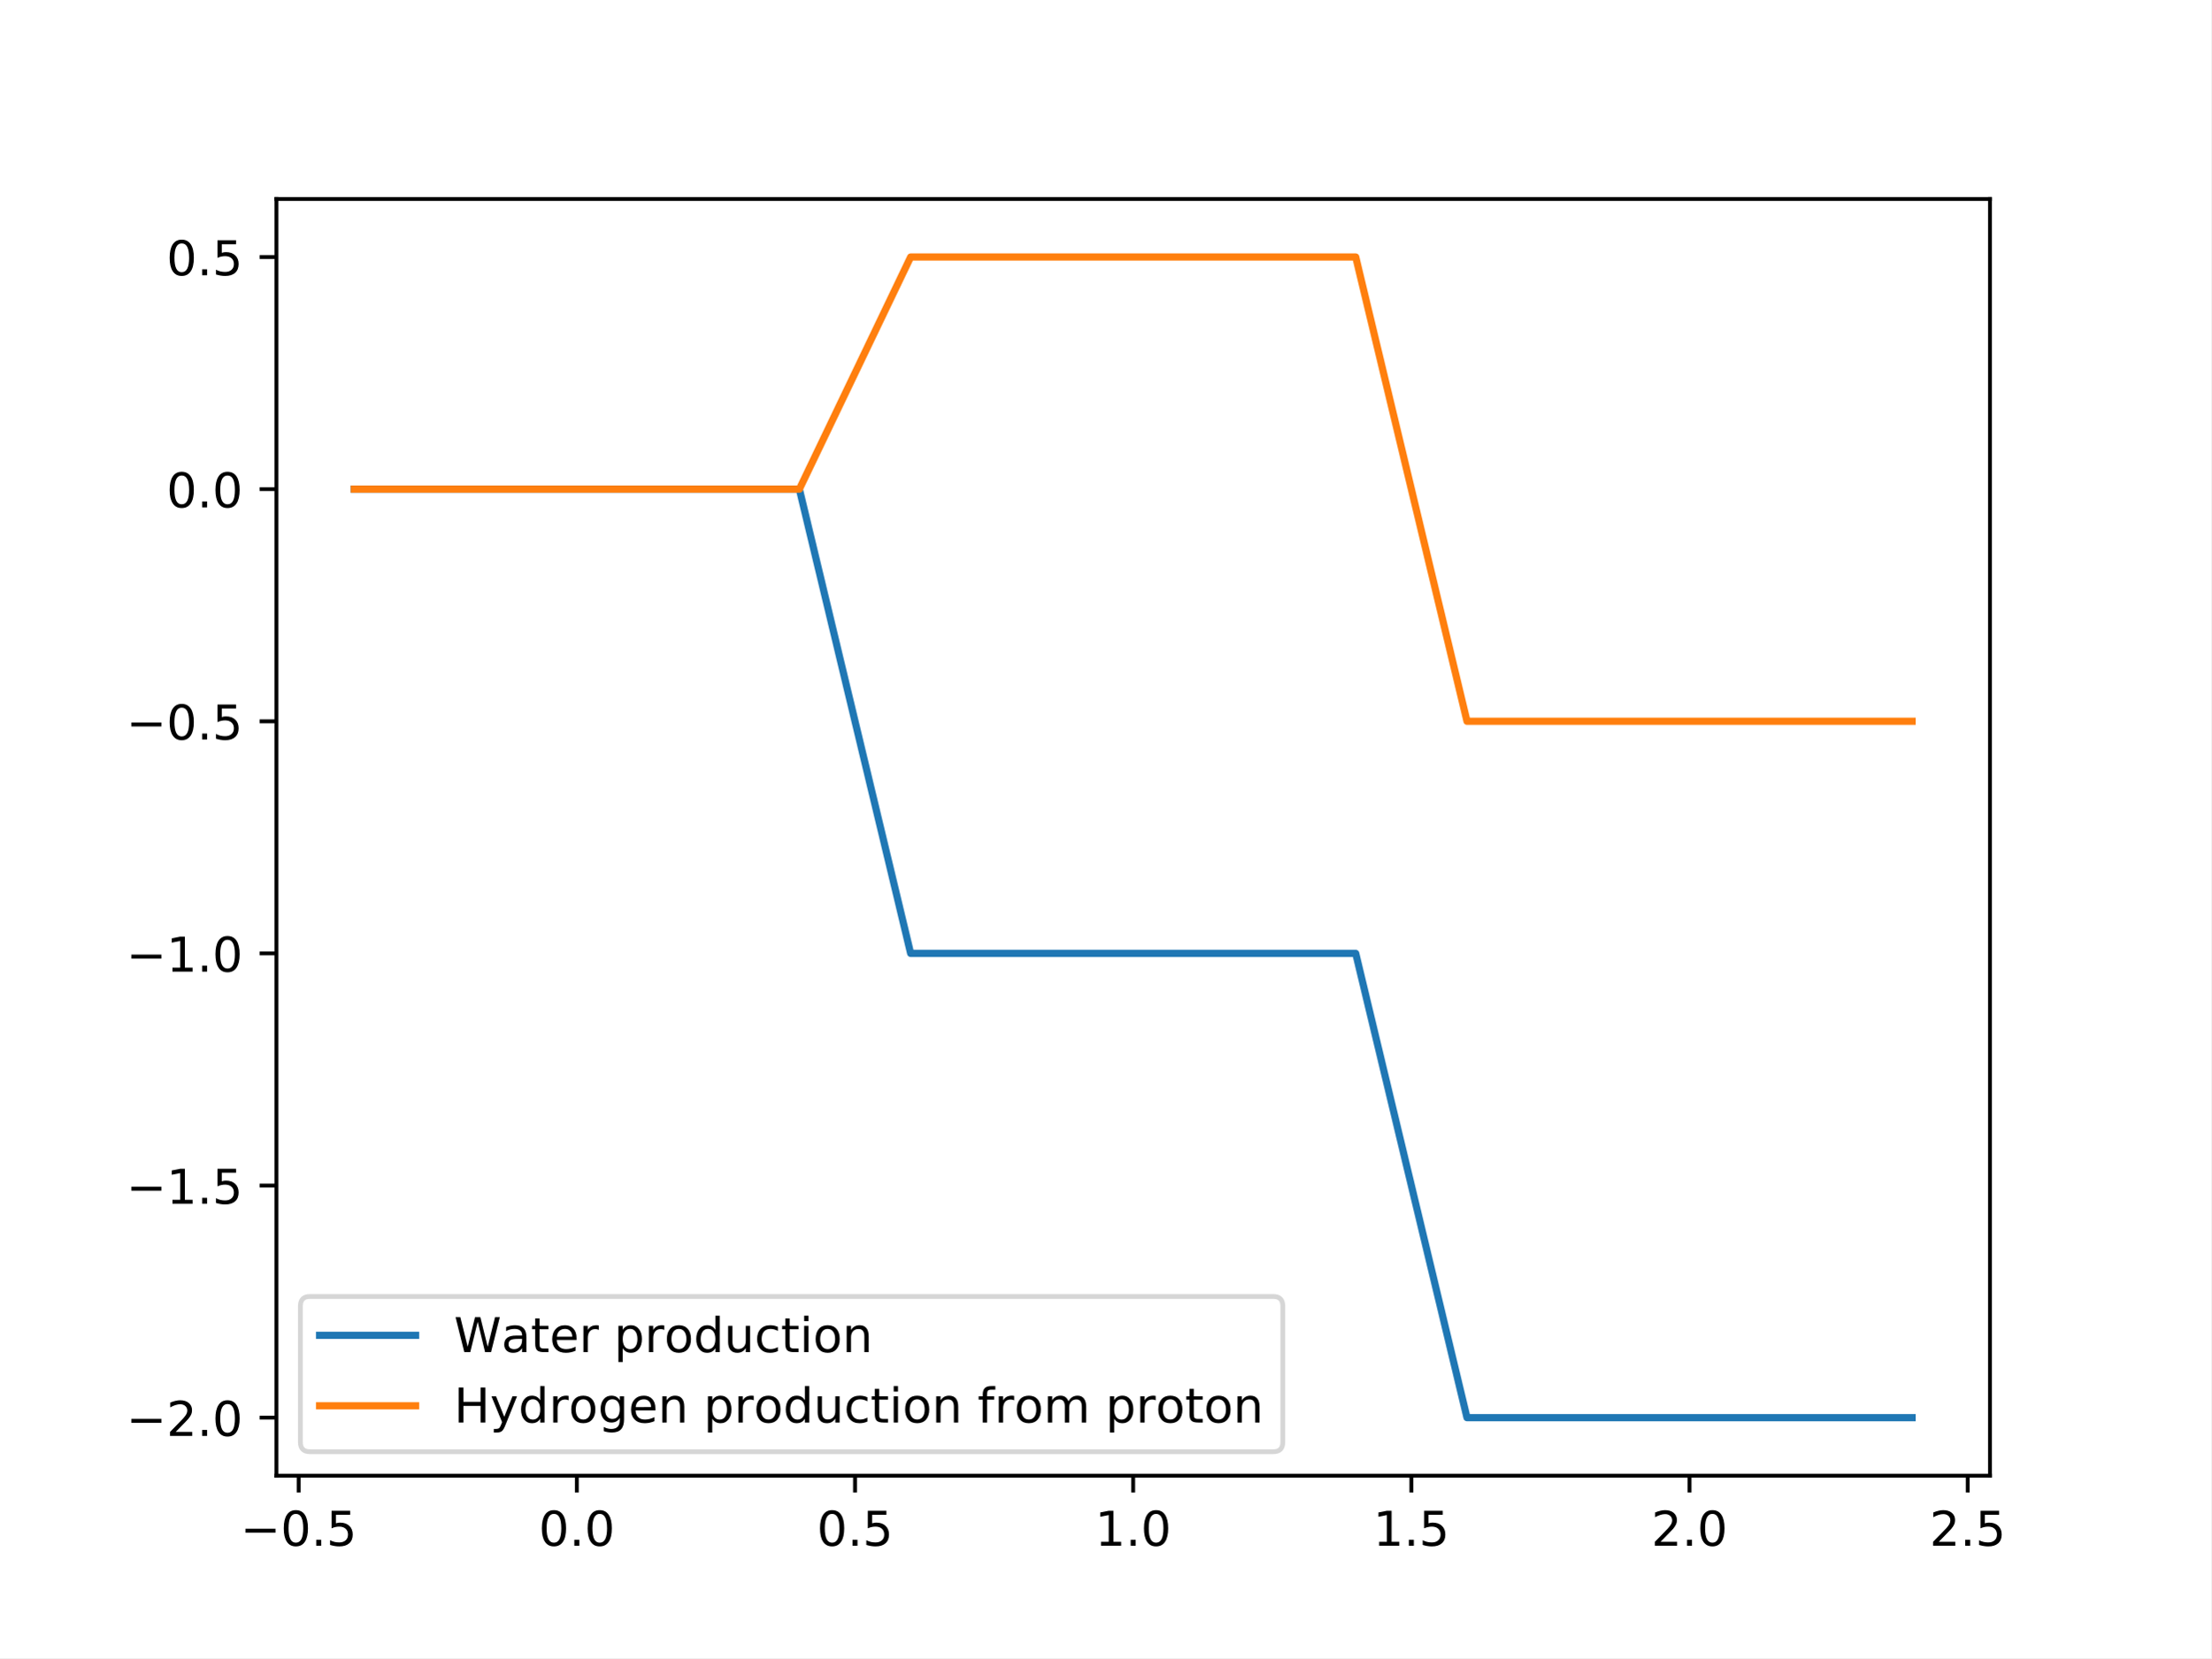
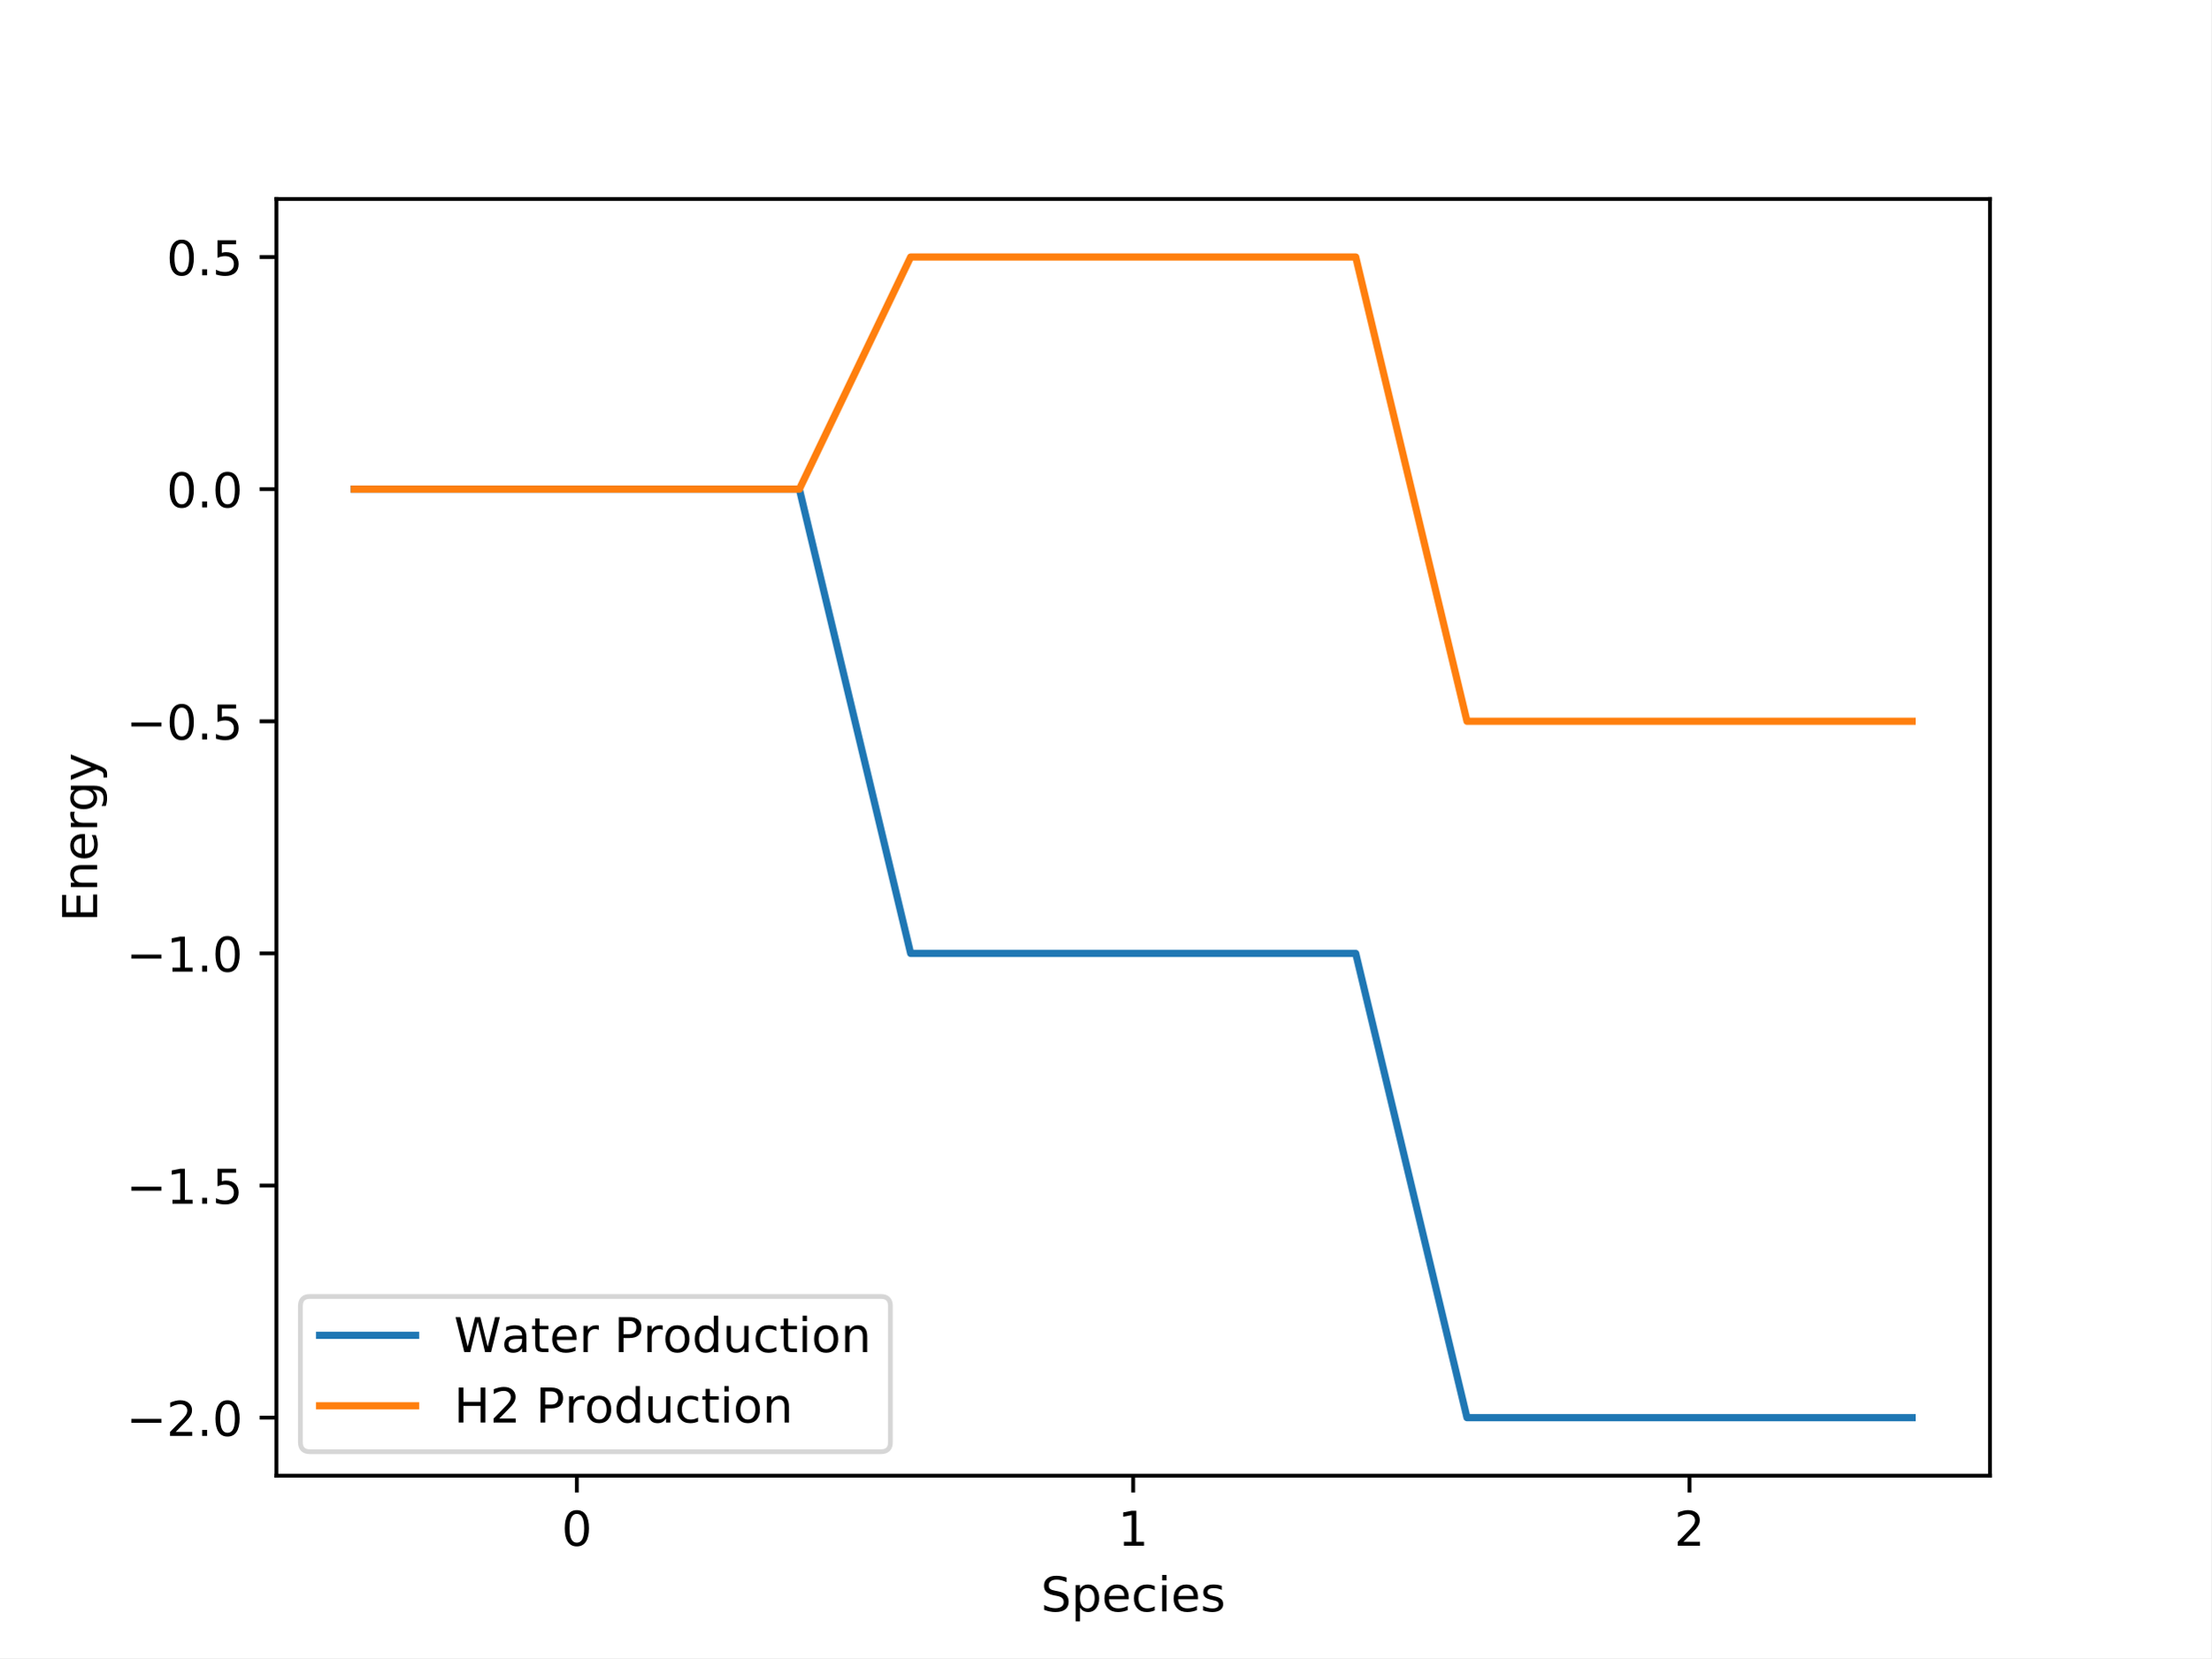
<svg xmlns="http://www.w3.org/2000/svg" xmlns:xlink="http://www.w3.org/1999/xlink" height="345.6pt" version="1.1" viewBox="0 0 460.8 345.6" width="460.8pt">
  <defs>
    <style type="text/css">
*{stroke-linecap:butt;stroke-linejoin:round;}
  </style>
  </defs>
  <g id="figure_1">
    <g id="patch_1">
      <path d="M 0 345.6  L 460.8 345.6  L 460.8 0  L 0 0  z " style="fill:#ffffff;" />
    </g>
    <g id="axes_1">
      <g id="patch_2">
        <path d="M 57.6 307.584  L 414.72 307.584  L 414.72 41.472  L 57.6 41.472  z " style="fill:#ffffff;" />
      </g>
      <g id="matplotlib.axis_1">
        <g id="xtick_1">
          <g id="line2d_1">
            <defs>
-               <path d="M 0 0  L 0 3.5  " id="m7998edbb02" style="stroke:#000000;stroke-width:0.8;" />
-             </defs>
-             <g>
-               <use style="stroke:#000000;stroke-width:0.8;" x="62.238" xlink:href="#m7998edbb02" y="307.584" />
+               <path d="M 0 0  L 0 3.5  " id="mbefbd303cb" style="stroke:#000000;stroke-width:0.8;" />
+             </defs>
+             <g>
+               <use style="stroke:#000000;stroke-width:0.8;" x="120.212" xlink:href="#mbefbd303cb" y="307.584" />
            </g>
          </g>
          <g id="text_1">
            <defs>
-               <path d="M 10.594 35.5  L 73.188 35.5  L 73.188 27.203  L 10.594 27.203  z " id="DejaVuSans-8722" />
              <path d="M 31.781 66.406  Q 24.172 66.406 20.328 58.906  Q 16.5 51.422 16.5 36.375  Q 16.5 21.391 20.328 13.891  Q 24.172 6.391 31.781 6.391  Q 39.453 6.391 43.281 13.891  Q 47.125 21.391 47.125 36.375  Q 47.125 51.422 43.281 58.906  Q 39.453 66.406 31.781 66.406  z M 31.781 74.219  Q 44.047 74.219 50.516 64.516  Q 56.984 54.828 56.984 36.375  Q 56.984 17.969 50.516 8.266  Q 44.047 -1.422 31.781 -1.422  Q 19.531 -1.422 13.062 8.266  Q 6.594 17.969 6.594 36.375  Q 6.594 54.828 13.062 64.516  Q 19.531 74.219 31.781 74.219  z " id="DejaVuSans-48" />
-               <path d="M 10.688 12.406  L 21 12.406  L 21 0  L 10.688 0  z " id="DejaVuSans-46" />
-               <path d="M 10.797 72.906  L 49.516 72.906  L 49.516 64.594  L 19.828 64.594  L 19.828 46.734  Q 21.969 47.469 24.109 47.828  Q 26.266 48.188 28.422 48.188  Q 40.625 48.188 47.75 41.5  Q 54.891 34.812 54.891 23.391  Q 54.891 11.625 47.562 5.094  Q 40.234 -1.422 26.906 -1.422  Q 22.312 -1.422 17.547 -0.641  Q 12.797 0.141 7.719 1.703  L 7.719 11.625  Q 12.109 9.234 16.797 8.062  Q 21.484 6.891 26.703 6.891  Q 35.156 6.891 40.078 11.328  Q 45.016 15.766 45.016 23.391  Q 45.016 31 40.078 35.438  Q 35.156 39.891 26.703 39.891  Q 22.75 39.891 18.812 39.016  Q 14.891 38.141 10.797 36.281  z " id="DejaVuSans-53" />
-             </defs>
-             <g transform="translate(50.09652 322.1824)scale(0.1 -0.1)">
-               <use xlink:href="#DejaVuSans-8722" />
-               <use x="83.789" xlink:href="#DejaVuSans-48" />
-               <use x="147.412" xlink:href="#DejaVuSans-46" />
-               <use x="179.199" xlink:href="#DejaVuSans-53" />
+             </defs>
+             <g transform="translate(117.0307 322.1824)scale(0.1 -0.1)">
+               <use xlink:href="#DejaVuSans-48" />
            </g>
          </g>
        </g>
        <g id="xtick_2">
          <g id="line2d_2">
            <g>
-               <use style="stroke:#000000;stroke-width:0.8;" x="120.212" xlink:href="#m7998edbb02" y="307.584" />
+               <use style="stroke:#000000;stroke-width:0.8;" x="236.16" xlink:href="#mbefbd303cb" y="307.584" />
            </g>
          </g>
          <g id="text_2">
-             <g transform="translate(112.2604 322.1824)scale(0.1 -0.1)">
-               <use xlink:href="#DejaVuSans-48" />
-               <use x="63.623" xlink:href="#DejaVuSans-46" />
-               <use x="95.41" xlink:href="#DejaVuSans-48" />
+             <defs>
+               <path d="M 12.406 8.297  L 28.516 8.297  L 28.516 63.922  L 10.984 60.406  L 10.984 69.391  L 28.422 72.906  L 38.281 72.906  L 38.281 8.297  L 54.391 8.297  L 54.391 0  L 12.406 0  z " id="DejaVuSans-49" />
+             </defs>
+             <g transform="translate(232.9787 322.1824)scale(0.1 -0.1)">
+               <use xlink:href="#DejaVuSans-49" />
            </g>
          </g>
        </g>
        <g id="xtick_3">
          <g id="line2d_3">
            <g>
-               <use style="stroke:#000000;stroke-width:0.8;" x="178.186" xlink:href="#m7998edbb02" y="307.584" />
+               <use style="stroke:#000000;stroke-width:0.8;" x="352.108" xlink:href="#mbefbd303cb" y="307.584" />
            </g>
          </g>
          <g id="text_3">
-             <g transform="translate(170.2344 322.1824)scale(0.1 -0.1)">
-               <use xlink:href="#DejaVuSans-48" />
-               <use x="63.623" xlink:href="#DejaVuSans-46" />
-               <use x="95.41" xlink:href="#DejaVuSans-53" />
-             </g>
-           </g>
-         </g>
-         <g id="xtick_4">
-           <g id="line2d_4">
-             <g>
-               <use style="stroke:#000000;stroke-width:0.8;" x="236.16" xlink:href="#m7998edbb02" y="307.584" />
-             </g>
-           </g>
-           <g id="text_4">
-             <defs>
-               <path d="M 12.406 8.297  L 28.516 8.297  L 28.516 63.922  L 10.984 60.406  L 10.984 69.391  L 28.422 72.906  L 38.281 72.906  L 38.281 8.297  L 54.391 8.297  L 54.391 0  L 12.406 0  z " id="DejaVuSans-49" />
-             </defs>
-             <g transform="translate(228.2084 322.1824)scale(0.1 -0.1)">
-               <use xlink:href="#DejaVuSans-49" />
-               <use x="63.623" xlink:href="#DejaVuSans-46" />
-               <use x="95.41" xlink:href="#DejaVuSans-48" />
-             </g>
-           </g>
-         </g>
-         <g id="xtick_5">
-           <g id="line2d_5">
-             <g>
-               <use style="stroke:#000000;stroke-width:0.8;" x="294.134" xlink:href="#m7998edbb02" y="307.584" />
-             </g>
-           </g>
-           <g id="text_5">
-             <g transform="translate(286.1825 322.1824)scale(0.1 -0.1)">
-               <use xlink:href="#DejaVuSans-49" />
-               <use x="63.623" xlink:href="#DejaVuSans-46" />
-               <use x="95.41" xlink:href="#DejaVuSans-53" />
-             </g>
-           </g>
-         </g>
-         <g id="xtick_6">
-           <g id="line2d_6">
-             <g>
-               <use style="stroke:#000000;stroke-width:0.8;" x="352.108" xlink:href="#m7998edbb02" y="307.584" />
-             </g>
-           </g>
-           <g id="text_6">
            <defs>
              <path d="M 19.188 8.297  L 53.609 8.297  L 53.609 0  L 7.328 0  L 7.328 8.297  Q 12.938 14.109 22.625 23.891  Q 32.328 33.688 34.812 36.531  Q 39.547 41.844 41.422 45.531  Q 43.312 49.219 43.312 52.781  Q 43.312 58.594 39.234 62.25  Q 35.156 65.922 28.609 65.922  Q 23.969 65.922 18.812 64.312  Q 13.672 62.703 7.812 59.422  L 7.812 69.391  Q 13.766 71.781 18.938 73  Q 24.125 74.219 28.422 74.219  Q 39.75 74.219 46.484 68.547  Q 53.219 62.891 53.219 53.422  Q 53.219 48.922 51.531 44.891  Q 49.859 40.875 45.406 35.406  Q 44.188 33.984 37.641 27.219  Q 31.109 20.453 19.188 8.297  z " id="DejaVuSans-50" />
            </defs>
-             <g transform="translate(344.1565 322.1824)scale(0.1 -0.1)">
+             <g transform="translate(348.9268 322.1824)scale(0.1 -0.1)">
              <use xlink:href="#DejaVuSans-50" />
-               <use x="63.623" xlink:href="#DejaVuSans-46" />
-               <use x="95.41" xlink:href="#DejaVuSans-48" />
-             </g>
-           </g>
-         </g>
-         <g id="xtick_7">
-           <g id="line2d_7">
-             <g>
-               <use style="stroke:#000000;stroke-width:0.8;" x="410.082" xlink:href="#m7998edbb02" y="307.584" />
-             </g>
-           </g>
-           <g id="text_7">
-             <g transform="translate(402.1305 322.1824)scale(0.1 -0.1)">
-               <use xlink:href="#DejaVuSans-50" />
-               <use x="63.623" xlink:href="#DejaVuSans-46" />
-               <use x="95.41" xlink:href="#DejaVuSans-53" />
-             </g>
+             </g>
+           </g>
+         </g>
+         <g id="text_4">
+           <defs>
+             <path d="M 53.516 70.516  L 53.516 60.891  Q 47.906 63.578 42.922 64.891  Q 37.938 66.219 33.297 66.219  Q 25.25 66.219 20.875 63.094  Q 16.5 59.969 16.5 54.203  Q 16.5 49.359 19.406 46.891  Q 22.312 44.438 30.422 42.922  L 36.375 41.703  Q 47.406 39.594 52.656 34.297  Q 57.906 29 57.906 20.125  Q 57.906 9.516 50.797 4.047  Q 43.703 -1.422 29.984 -1.422  Q 24.812 -1.422 18.969 -0.25  Q 13.141 0.922 6.891 3.219  L 6.891 13.375  Q 12.891 10.016 18.656 8.297  Q 24.422 6.594 29.984 6.594  Q 38.422 6.594 43.016 9.906  Q 47.609 13.234 47.609 19.391  Q 47.609 24.75 44.312 27.781  Q 41.016 30.812 33.5 32.328  L 27.484 33.5  Q 16.453 35.688 11.516 40.375  Q 6.594 45.062 6.594 53.422  Q 6.594 63.094 13.406 68.656  Q 20.219 74.219 32.172 74.219  Q 37.312 74.219 42.625 73.281  Q 47.953 72.359 53.516 70.516  z " id="DejaVuSans-83" />
+             <path d="M 18.109 8.203  L 18.109 -20.797  L 9.078 -20.797  L 9.078 54.688  L 18.109 54.688  L 18.109 46.391  Q 20.953 51.266 25.266 53.625  Q 29.594 56 35.594 56  Q 45.562 56 51.781 48.094  Q 58.016 40.188 58.016 27.297  Q 58.016 14.406 51.781 6.484  Q 45.562 -1.422 35.594 -1.422  Q 29.594 -1.422 25.266 0.953  Q 20.953 3.328 18.109 8.203  z M 48.688 27.297  Q 48.688 37.203 44.609 42.844  Q 40.531 48.484 33.406 48.484  Q 26.266 48.484 22.188 42.844  Q 18.109 37.203 18.109 27.297  Q 18.109 17.391 22.188 11.75  Q 26.266 6.109 33.406 6.109  Q 40.531 6.109 44.609 11.75  Q 48.688 17.391 48.688 27.297  z " id="DejaVuSans-112" />
+             <path d="M 56.203 29.594  L 56.203 25.203  L 14.891 25.203  Q 15.484 15.922 20.484 11.062  Q 25.484 6.203 34.422 6.203  Q 39.594 6.203 44.453 7.469  Q 49.312 8.734 54.109 11.281  L 54.109 2.781  Q 49.266 0.734 44.188 -0.344  Q 39.109 -1.422 33.891 -1.422  Q 20.797 -1.422 13.156 6.188  Q 5.516 13.812 5.516 26.812  Q 5.516 40.234 12.766 48.109  Q 20.016 56 32.328 56  Q 43.359 56 49.781 48.891  Q 56.203 41.797 56.203 29.594  z M 47.219 32.234  Q 47.125 39.594 43.094 43.984  Q 39.062 48.391 32.422 48.391  Q 24.906 48.391 20.391 44.141  Q 15.875 39.891 15.188 32.172  z " id="DejaVuSans-101" />
+             <path d="M 48.781 52.594  L 48.781 44.188  Q 44.969 46.297 41.141 47.344  Q 37.312 48.391 33.406 48.391  Q 24.656 48.391 19.812 42.844  Q 14.984 37.312 14.984 27.297  Q 14.984 17.281 19.812 11.734  Q 24.656 6.203 33.406 6.203  Q 37.312 6.203 41.141 7.25  Q 44.969 8.297 48.781 10.406  L 48.781 2.094  Q 45.016 0.344 40.984 -0.531  Q 36.969 -1.422 32.422 -1.422  Q 20.062 -1.422 12.781 6.344  Q 5.516 14.109 5.516 27.297  Q 5.516 40.672 12.859 48.328  Q 20.219 56 33.016 56  Q 37.156 56 41.109 55.141  Q 45.062 54.297 48.781 52.594  z " id="DejaVuSans-99" />
+             <path d="M 9.422 54.688  L 18.406 54.688  L 18.406 0  L 9.422 0  z M 9.422 75.984  L 18.406 75.984  L 18.406 64.594  L 9.422 64.594  z " id="DejaVuSans-105" />
+             <path d="M 44.281 53.078  L 44.281 44.578  Q 40.484 46.531 36.375 47.5  Q 32.281 48.484 27.875 48.484  Q 21.188 48.484 17.844 46.438  Q 14.5 44.391 14.5 40.281  Q 14.5 37.156 16.891 35.375  Q 19.281 33.594 26.516 31.984  L 29.594 31.297  Q 39.156 29.25 43.188 25.516  Q 47.219 21.781 47.219 15.094  Q 47.219 7.469 41.188 3.016  Q 35.156 -1.422 24.609 -1.422  Q 20.219 -1.422 15.453 -0.562  Q 10.688 0.297 5.422 2  L 5.422 11.281  Q 10.406 8.688 15.234 7.391  Q 20.062 6.109 24.812 6.109  Q 31.156 6.109 34.562 8.281  Q 37.984 10.453 37.984 14.406  Q 37.984 18.062 35.516 20.016  Q 33.062 21.969 24.703 23.781  L 21.578 24.516  Q 13.234 26.266 9.516 29.906  Q 5.812 33.547 5.812 39.891  Q 5.812 47.609 11.281 51.797  Q 16.75 56 26.812 56  Q 31.781 56 36.172 55.266  Q 40.578 54.547 44.281 53.078  z " id="DejaVuSans-115" />
+           </defs>
+           <g transform="translate(216.9155 335.8606)scale(0.1 -0.1)">
+             <use xlink:href="#DejaVuSans-83" />
+             <use x="63.477" xlink:href="#DejaVuSans-112" />
+             <use x="126.953" xlink:href="#DejaVuSans-101" />
+             <use x="188.477" xlink:href="#DejaVuSans-99" />
+             <use x="243.457" xlink:href="#DejaVuSans-105" />
+             <use x="271.24" xlink:href="#DejaVuSans-101" />
+             <use x="332.764" xlink:href="#DejaVuSans-115" />
          </g>
        </g>
      </g>
      <g id="matplotlib.axis_2">
        <g id="ytick_1">
+           <g id="line2d_4">
+             <defs>
+               <path d="M 0 0  L -3.5 0  " id="m1e90b97d5b" style="stroke:#000000;stroke-width:0.8;" />
+             </defs>
+             <g>
+               <use style="stroke:#000000;stroke-width:0.8;" x="57.6" xlink:href="#m1e90b97d5b" y="295.488" />
+             </g>
+           </g>
+           <g id="text_5">
+             <defs>
+               <path d="M 10.594 35.5  L 73.188 35.5  L 73.188 27.203  L 10.594 27.203  z " id="DejaVuSans-8722" />
+               <path d="M 10.688 12.406  L 21 12.406  L 21 0  L 10.688 0  z " id="DejaVuSans-46" />
+             </defs>
+             <g transform="translate(26.31719 299.2872)scale(0.1 -0.1)">
+               <use xlink:href="#DejaVuSans-8722" />
+               <use x="83.789" xlink:href="#DejaVuSans-50" />
+               <use x="147.412" xlink:href="#DejaVuSans-46" />
+               <use x="179.199" xlink:href="#DejaVuSans-48" />
+             </g>
+           </g>
+         </g>
+         <g id="ytick_2">
+           <g id="line2d_5">
+             <g>
+               <use style="stroke:#000000;stroke-width:0.8;" x="57.6" xlink:href="#m1e90b97d5b" y="247.104" />
+             </g>
+           </g>
+           <g id="text_6">
+             <defs>
+               <path d="M 10.797 72.906  L 49.516 72.906  L 49.516 64.594  L 19.828 64.594  L 19.828 46.734  Q 21.969 47.469 24.109 47.828  Q 26.266 48.188 28.422 48.188  Q 40.625 48.188 47.75 41.5  Q 54.891 34.812 54.891 23.391  Q 54.891 11.625 47.562 5.094  Q 40.234 -1.422 26.906 -1.422  Q 22.312 -1.422 17.547 -0.641  Q 12.797 0.141 7.719 1.703  L 7.719 11.625  Q 12.109 9.234 16.797 8.062  Q 21.484 6.891 26.703 6.891  Q 35.156 6.891 40.078 11.328  Q 45.016 15.766 45.016 23.391  Q 45.016 31 40.078 35.438  Q 35.156 39.891 26.703 39.891  Q 22.75 39.891 18.812 39.016  Q 14.891 38.141 10.797 36.281  z " id="DejaVuSans-53" />
+             </defs>
+             <g transform="translate(26.31719 250.9032)scale(0.1 -0.1)">
+               <use xlink:href="#DejaVuSans-8722" />
+               <use x="83.789" xlink:href="#DejaVuSans-49" />
+               <use x="147.412" xlink:href="#DejaVuSans-46" />
+               <use x="179.199" xlink:href="#DejaVuSans-53" />
+             </g>
+           </g>
+         </g>
+         <g id="ytick_3">
+           <g id="line2d_6">
+             <g>
+               <use style="stroke:#000000;stroke-width:0.8;" x="57.6" xlink:href="#m1e90b97d5b" y="198.72" />
+             </g>
+           </g>
+           <g id="text_7">
+             <g transform="translate(26.31719 202.5192)scale(0.1 -0.1)">
+               <use xlink:href="#DejaVuSans-8722" />
+               <use x="83.789" xlink:href="#DejaVuSans-49" />
+               <use x="147.412" xlink:href="#DejaVuSans-46" />
+               <use x="179.199" xlink:href="#DejaVuSans-48" />
+             </g>
+           </g>
+         </g>
+         <g id="ytick_4">
+           <g id="line2d_7">
+             <g>
+               <use style="stroke:#000000;stroke-width:0.8;" x="57.6" xlink:href="#m1e90b97d5b" y="150.336" />
+             </g>
+           </g>
+           <g id="text_8">
+             <g transform="translate(26.31719 154.1352)scale(0.1 -0.1)">
+               <use xlink:href="#DejaVuSans-8722" />
+               <use x="83.789" xlink:href="#DejaVuSans-48" />
+               <use x="147.412" xlink:href="#DejaVuSans-46" />
+               <use x="179.199" xlink:href="#DejaVuSans-53" />
+             </g>
+           </g>
+         </g>
+         <g id="ytick_5">
          <g id="line2d_8">
-             <defs>
-               <path d="M 0 0  L -3.5 0  " id="m1e15310a33" style="stroke:#000000;stroke-width:0.8;" />
-             </defs>
-             <g>
-               <use style="stroke:#000000;stroke-width:0.8;" x="57.6" xlink:href="#m1e15310a33" y="295.488" />
-             </g>
-           </g>
-           <g id="text_8">
-             <g transform="translate(26.31719 299.2872)scale(0.1 -0.1)">
-               <use xlink:href="#DejaVuSans-8722" />
-               <use x="83.789" xlink:href="#DejaVuSans-50" />
-               <use x="147.412" xlink:href="#DejaVuSans-46" />
-               <use x="179.199" xlink:href="#DejaVuSans-48" />
-             </g>
-           </g>
-         </g>
-         <g id="ytick_2">
-           <g id="line2d_9">
-             <g>
-               <use style="stroke:#000000;stroke-width:0.8;" x="57.6" xlink:href="#m1e15310a33" y="247.104" />
+             <g>
+               <use style="stroke:#000000;stroke-width:0.8;" x="57.6" xlink:href="#m1e90b97d5b" y="101.952" />
            </g>
          </g>
          <g id="text_9">
-             <g transform="translate(26.31719 250.9032)scale(0.1 -0.1)">
-               <use xlink:href="#DejaVuSans-8722" />
-               <use x="83.789" xlink:href="#DejaVuSans-49" />
-               <use x="147.412" xlink:href="#DejaVuSans-46" />
-               <use x="179.199" xlink:href="#DejaVuSans-53" />
-             </g>
-           </g>
-         </g>
-         <g id="ytick_3">
-           <g id="line2d_10">
-             <g>
-               <use style="stroke:#000000;stroke-width:0.8;" x="57.6" xlink:href="#m1e15310a33" y="198.72" />
-             </g>
-           </g>
-           <g id="text_10">
-             <g transform="translate(26.31719 202.5192)scale(0.1 -0.1)">
-               <use xlink:href="#DejaVuSans-8722" />
-               <use x="83.789" xlink:href="#DejaVuSans-49" />
-               <use x="147.412" xlink:href="#DejaVuSans-46" />
-               <use x="179.199" xlink:href="#DejaVuSans-48" />
-             </g>
-           </g>
-         </g>
-         <g id="ytick_4">
-           <g id="line2d_11">
-             <g>
-               <use style="stroke:#000000;stroke-width:0.8;" x="57.6" xlink:href="#m1e15310a33" y="150.336" />
-             </g>
-           </g>
-           <g id="text_11">
-             <g transform="translate(26.31719 154.1352)scale(0.1 -0.1)">
-               <use xlink:href="#DejaVuSans-8722" />
-               <use x="83.789" xlink:href="#DejaVuSans-48" />
-               <use x="147.412" xlink:href="#DejaVuSans-46" />
-               <use x="179.199" xlink:href="#DejaVuSans-53" />
-             </g>
-           </g>
-         </g>
-         <g id="ytick_5">
-           <g id="line2d_12">
-             <g>
-               <use style="stroke:#000000;stroke-width:0.8;" x="57.6" xlink:href="#m1e15310a33" y="101.952" />
-             </g>
-           </g>
-           <g id="text_12">
            <g transform="translate(34.69687 105.7512)scale(0.1 -0.1)">
              <use xlink:href="#DejaVuSans-48" />
              <use x="63.623" xlink:href="#DejaVuSans-46" />
              <use x="95.41" xlink:href="#DejaVuSans-48" />
            </g>
          </g>
        </g>
        <g id="ytick_6">
-           <g id="line2d_13">
-             <g>
-               <use style="stroke:#000000;stroke-width:0.8;" x="57.6" xlink:href="#m1e15310a33" y="53.568" />
-             </g>
-           </g>
-           <g id="text_13">
+           <g id="line2d_9">
+             <g>
+               <use style="stroke:#000000;stroke-width:0.8;" x="57.6" xlink:href="#m1e90b97d5b" y="53.568" />
+             </g>
+           </g>
+           <g id="text_10">
            <g transform="translate(34.69687 57.36722)scale(0.1 -0.1)">
              <use xlink:href="#DejaVuSans-48" />
              <use x="63.623" xlink:href="#DejaVuSans-46" />
              <use x="95.41" xlink:href="#DejaVuSans-53" />
            </g>
          </g>
        </g>
-       </g>
-       <g id="line2d_14">
-         <path clip-path="url(#p7e0bca14cb)" d="M 73.833 101.952  L 166.591 101.952  L 189.781 198.72  L 282.539 198.72  L 305.729 295.488  L 398.487 295.488  " style="fill:none;stroke:#1f77b4;stroke-linecap:square;stroke-width:1.5;" />
-       </g>
-       <g id="line2d_15">
-         <path clip-path="url(#p7e0bca14cb)" d="M 73.833 101.952  L 166.591 101.952  L 189.781 53.568  L 282.539 53.568  L 305.729 150.336  L 398.487 150.336  " style="fill:none;stroke:#ff7f0e;stroke-linecap:square;stroke-width:1.5;" />
+         <g id="text_11">
+           <defs>
+             <path d="M 9.812 72.906  L 55.906 72.906  L 55.906 64.594  L 19.672 64.594  L 19.672 43.016  L 54.391 43.016  L 54.391 34.719  L 19.672 34.719  L 19.672 8.297  L 56.781 8.297  L 56.781 0  L 9.812 0  z " id="DejaVuSans-69" />
+             <path d="M 54.891 33.016  L 54.891 0  L 45.906 0  L 45.906 32.719  Q 45.906 40.484 42.875 44.328  Q 39.844 48.188 33.797 48.188  Q 26.516 48.188 22.312 43.547  Q 18.109 38.922 18.109 30.906  L 18.109 0  L 9.078 0  L 9.078 54.688  L 18.109 54.688  L 18.109 46.188  Q 21.344 51.125 25.703 53.562  Q 30.078 56 35.797 56  Q 45.219 56 50.047 50.172  Q 54.891 44.344 54.891 33.016  z " id="DejaVuSans-110" />
+             <path d="M 41.109 46.297  Q 39.594 47.172 37.812 47.578  Q 36.031 48 33.891 48  Q 26.266 48 22.188 43.047  Q 18.109 38.094 18.109 28.812  L 18.109 0  L 9.078 0  L 9.078 54.688  L 18.109 54.688  L 18.109 46.188  Q 20.953 51.172 25.484 53.578  Q 30.031 56 36.531 56  Q 37.453 56 38.578 55.875  Q 39.703 55.766 41.062 55.516  z " id="DejaVuSans-114" />
+             <path d="M 45.406 27.984  Q 45.406 37.75 41.375 43.109  Q 37.359 48.484 30.078 48.484  Q 22.859 48.484 18.828 43.109  Q 14.797 37.75 14.797 27.984  Q 14.797 18.266 18.828 12.891  Q 22.859 7.516 30.078 7.516  Q 37.359 7.516 41.375 12.891  Q 45.406 18.266 45.406 27.984  z M 54.391 6.781  Q 54.391 -7.172 48.188 -13.984  Q 42 -20.797 29.203 -20.797  Q 24.469 -20.797 20.266 -20.094  Q 16.062 -19.391 12.109 -17.922  L 12.109 -9.188  Q 16.062 -11.328 19.922 -12.344  Q 23.781 -13.375 27.781 -13.375  Q 36.625 -13.375 41.016 -8.766  Q 45.406 -4.156 45.406 5.172  L 45.406 9.625  Q 42.625 4.781 38.281 2.391  Q 33.938 0 27.875 0  Q 17.828 0 11.672 7.656  Q 5.516 15.328 5.516 27.984  Q 5.516 40.672 11.672 48.328  Q 17.828 56 27.875 56  Q 33.938 56 38.281 53.609  Q 42.625 51.219 45.406 46.391  L 45.406 54.688  L 54.391 54.688  z " id="DejaVuSans-103" />
+             <path d="M 32.172 -5.078  Q 28.375 -14.844 24.75 -17.812  Q 21.141 -20.797 15.094 -20.797  L 7.906 -20.797  L 7.906 -13.281  L 13.188 -13.281  Q 16.891 -13.281 18.938 -11.516  Q 21 -9.766 23.484 -3.219  L 25.094 0.875  L 2.984 54.688  L 12.5 54.688  L 29.594 11.922  L 46.688 54.688  L 56.203 54.688  z " id="DejaVuSans-121" />
+           </defs>
+           <g transform="translate(20.2375 192.121)rotate(-90)scale(0.1 -0.1)">
+             <use xlink:href="#DejaVuSans-69" />
+             <use x="63.184" xlink:href="#DejaVuSans-110" />
+             <use x="126.562" xlink:href="#DejaVuSans-101" />
+             <use x="188.086" xlink:href="#DejaVuSans-114" />
+             <use x="229.184" xlink:href="#DejaVuSans-103" />
+             <use x="292.66" xlink:href="#DejaVuSans-121" />
+           </g>
+         </g>
+       </g>
+       <g id="line2d_10">
+         <path clip-path="url(#p8e2432b9d7)" d="M 73.833 101.952  L 166.591 101.952  L 189.781 198.72  L 282.539 198.72  L 305.729 295.488  L 398.487 295.488  " style="fill:none;stroke:#1f77b4;stroke-linecap:square;stroke-width:1.5;" />
+       </g>
+       <g id="line2d_11">
+         <path clip-path="url(#p8e2432b9d7)" d="M 73.833 101.952  L 166.591 101.952  L 189.781 53.568  L 282.539 53.568  L 305.729 150.336  L 398.487 150.336  " style="fill:none;stroke:#ff7f0e;stroke-linecap:square;stroke-width:1.5;" />
      </g>
      <g id="patch_3">
        <path d="M 57.6 307.584  L 57.6 41.472  " style="fill:none;stroke:#000000;stroke-linecap:square;stroke-linejoin:miter;stroke-width:0.8;" />
      </g>
      <g id="patch_4">
        <path d="M 414.72 307.584  L 414.72 41.472  " style="fill:none;stroke:#000000;stroke-linecap:square;stroke-linejoin:miter;stroke-width:0.8;" />
      </g>
      <g id="patch_5">
        <path d="M 57.6 307.584  L 414.72 307.584  " style="fill:none;stroke:#000000;stroke-linecap:square;stroke-linejoin:miter;stroke-width:0.8;" />
      </g>
      <g id="patch_6">
        <path d="M 57.6 41.472  L 414.72 41.472  " style="fill:none;stroke:#000000;stroke-linecap:square;stroke-linejoin:miter;stroke-width:0.8;" />
      </g>
      <g id="legend_1">
        <g id="patch_7">
-           <path d="M 64.6 302.584  L 265.341 302.584  Q 267.341 302.584 267.341 300.584  L 267.341 272.228  Q 267.341 270.228 265.341 270.228  L 64.6 270.228  Q 62.6 270.228 62.6 272.228  L 62.6 300.584  Q 62.6 302.584 64.6 302.584  z " style="fill:#ffffff;opacity:0.8;stroke:#cccccc;stroke-linejoin:miter;" />
-         </g>
-         <g id="line2d_16">
+           <path d="M 64.6 302.584  L 183.562 302.584  Q 185.562 302.584 185.562 300.584  L 185.562 272.228  Q 185.562 270.228 183.562 270.228  L 64.6 270.228  Q 62.6 270.228 62.6 272.228  L 62.6 300.584  Q 62.6 302.584 64.6 302.584  z " style="fill:#ffffff;opacity:0.8;stroke:#cccccc;stroke-linejoin:miter;" />
+         </g>
+         <g id="line2d_12">
          <path d="M 66.6 278.326  L 86.6 278.326  " style="fill:none;stroke:#1f77b4;stroke-linecap:square;stroke-width:1.5;" />
        </g>
-         <g id="line2d_17" />
-         <g id="text_14">
+         <g id="line2d_13" />
+         <g id="text_12">
          <defs>
            <path d="M 3.328 72.906  L 13.281 72.906  L 28.609 11.281  L 43.891 72.906  L 54.984 72.906  L 70.312 11.281  L 85.594 72.906  L 95.609 72.906  L 77.297 0  L 64.891 0  L 49.516 63.281  L 33.984 0  L 21.578 0  z " id="DejaVuSans-87" />
            <path d="M 34.281 27.484  Q 23.391 27.484 19.188 25  Q 14.984 22.516 14.984 16.5  Q 14.984 11.719 18.141 8.906  Q 21.297 6.109 26.703 6.109  Q 34.188 6.109 38.703 11.406  Q 43.219 16.703 43.219 25.484  L 43.219 27.484  z M 52.203 31.203  L 52.203 0  L 43.219 0  L 43.219 8.297  Q 40.141 3.328 35.547 0.953  Q 30.953 -1.422 24.312 -1.422  Q 15.922 -1.422 10.953 3.297  Q 6 8.016 6 15.922  Q 6 25.141 12.172 29.828  Q 18.359 34.516 30.609 34.516  L 43.219 34.516  L 43.219 35.406  Q 43.219 41.609 39.141 45  Q 35.062 48.391 27.688 48.391  Q 23 48.391 18.547 47.266  Q 14.109 46.141 10.016 43.891  L 10.016 52.203  Q 14.938 54.109 19.578 55.047  Q 24.219 56 28.609 56  Q 40.484 56 46.344 49.844  Q 52.203 43.703 52.203 31.203  z " id="DejaVuSans-97" />
            <path d="M 18.312 70.219  L 18.312 54.688  L 36.812 54.688  L 36.812 47.703  L 18.312 47.703  L 18.312 18.016  Q 18.312 11.328 20.141 9.422  Q 21.969 7.516 27.594 7.516  L 36.812 7.516  L 36.812 0  L 27.594 0  Q 17.188 0 13.234 3.875  Q 9.281 7.766 9.281 18.016  L 9.281 47.703  L 2.688 47.703  L 2.688 54.688  L 9.281 54.688  L 9.281 70.219  z " id="DejaVuSans-116" />
-             <path d="M 56.203 29.594  L 56.203 25.203  L 14.891 25.203  Q 15.484 15.922 20.484 11.062  Q 25.484 6.203 34.422 6.203  Q 39.594 6.203 44.453 7.469  Q 49.312 8.734 54.109 11.281  L 54.109 2.781  Q 49.266 0.734 44.188 -0.344  Q 39.109 -1.422 33.891 -1.422  Q 20.797 -1.422 13.156 6.188  Q 5.516 13.812 5.516 26.812  Q 5.516 40.234 12.766 48.109  Q 20.016 56 32.328 56  Q 43.359 56 49.781 48.891  Q 56.203 41.797 56.203 29.594  z M 47.219 32.234  Q 47.125 39.594 43.094 43.984  Q 39.062 48.391 32.422 48.391  Q 24.906 48.391 20.391 44.141  Q 15.875 39.891 15.188 32.172  z " id="DejaVuSans-101" />
-             <path d="M 41.109 46.297  Q 39.594 47.172 37.812 47.578  Q 36.031 48 33.891 48  Q 26.266 48 22.188 43.047  Q 18.109 38.094 18.109 28.812  L 18.109 0  L 9.078 0  L 9.078 54.688  L 18.109 54.688  L 18.109 46.188  Q 20.953 51.172 25.484 53.578  Q 30.031 56 36.531 56  Q 37.453 56 38.578 55.875  Q 39.703 55.766 41.062 55.516  z " id="DejaVuSans-114" />
            <path id="DejaVuSans-32" />
-             <path d="M 18.109 8.203  L 18.109 -20.797  L 9.078 -20.797  L 9.078 54.688  L 18.109 54.688  L 18.109 46.391  Q 20.953 51.266 25.266 53.625  Q 29.594 56 35.594 56  Q 45.562 56 51.781 48.094  Q 58.016 40.188 58.016 27.297  Q 58.016 14.406 51.781 6.484  Q 45.562 -1.422 35.594 -1.422  Q 29.594 -1.422 25.266 0.953  Q 20.953 3.328 18.109 8.203  z M 48.688 27.297  Q 48.688 37.203 44.609 42.844  Q 40.531 48.484 33.406 48.484  Q 26.266 48.484 22.188 42.844  Q 18.109 37.203 18.109 27.297  Q 18.109 17.391 22.188 11.75  Q 26.266 6.109 33.406 6.109  Q 40.531 6.109 44.609 11.75  Q 48.688 17.391 48.688 27.297  z " id="DejaVuSans-112" />
+             <path d="M 19.672 64.797  L 19.672 37.406  L 32.078 37.406  Q 38.969 37.406 42.719 40.969  Q 46.484 44.531 46.484 51.125  Q 46.484 57.672 42.719 61.234  Q 38.969 64.797 32.078 64.797  z M 9.812 72.906  L 32.078 72.906  Q 44.344 72.906 50.609 67.359  Q 56.891 61.812 56.891 51.125  Q 56.891 40.328 50.609 34.812  Q 44.344 29.297 32.078 29.297  L 19.672 29.297  L 19.672 0  L 9.812 0  z " id="DejaVuSans-80" />
            <path d="M 30.609 48.391  Q 23.391 48.391 19.188 42.75  Q 14.984 37.109 14.984 27.297  Q 14.984 17.484 19.156 11.844  Q 23.344 6.203 30.609 6.203  Q 37.797 6.203 41.984 11.859  Q 46.188 17.531 46.188 27.297  Q 46.188 37.016 41.984 42.703  Q 37.797 48.391 30.609 48.391  z M 30.609 56  Q 42.328 56 49.016 48.375  Q 55.719 40.766 55.719 27.297  Q 55.719 13.875 49.016 6.219  Q 42.328 -1.422 30.609 -1.422  Q 18.844 -1.422 12.172 6.219  Q 5.516 13.875 5.516 27.297  Q 5.516 40.766 12.172 48.375  Q 18.844 56 30.609 56  z " id="DejaVuSans-111" />
            <path d="M 45.406 46.391  L 45.406 75.984  L 54.391 75.984  L 54.391 0  L 45.406 0  L 45.406 8.203  Q 42.578 3.328 38.25 0.953  Q 33.938 -1.422 27.875 -1.422  Q 17.969 -1.422 11.734 6.484  Q 5.516 14.406 5.516 27.297  Q 5.516 40.188 11.734 48.094  Q 17.969 56 27.875 56  Q 33.938 56 38.25 53.625  Q 42.578 51.266 45.406 46.391  z M 14.797 27.297  Q 14.797 17.391 18.875 11.75  Q 22.953 6.109 30.078 6.109  Q 37.203 6.109 41.297 11.75  Q 45.406 17.391 45.406 27.297  Q 45.406 37.203 41.297 42.844  Q 37.203 48.484 30.078 48.484  Q 22.953 48.484 18.875 42.844  Q 14.797 37.203 14.797 27.297  z " id="DejaVuSans-100" />
            <path d="M 8.5 21.578  L 8.5 54.688  L 17.484 54.688  L 17.484 21.922  Q 17.484 14.156 20.5 10.266  Q 23.531 6.391 29.594 6.391  Q 36.859 6.391 41.078 11.031  Q 45.312 15.672 45.312 23.688  L 45.312 54.688  L 54.297 54.688  L 54.297 0  L 45.312 0  L 45.312 8.406  Q 42.047 3.422 37.719 1  Q 33.406 -1.422 27.688 -1.422  Q 18.266 -1.422 13.375 4.438  Q 8.5 10.297 8.5 21.578  z M 31.109 56  z " id="DejaVuSans-117" />
-             <path d="M 48.781 52.594  L 48.781 44.188  Q 44.969 46.297 41.141 47.344  Q 37.312 48.391 33.406 48.391  Q 24.656 48.391 19.812 42.844  Q 14.984 37.312 14.984 27.297  Q 14.984 17.281 19.812 11.734  Q 24.656 6.203 33.406 6.203  Q 37.312 6.203 41.141 7.25  Q 44.969 8.297 48.781 10.406  L 48.781 2.094  Q 45.016 0.344 40.984 -0.531  Q 36.969 -1.422 32.422 -1.422  Q 20.062 -1.422 12.781 6.344  Q 5.516 14.109 5.516 27.297  Q 5.516 40.672 12.859 48.328  Q 20.219 56 33.016 56  Q 37.156 56 41.109 55.141  Q 45.062 54.297 48.781 52.594  z " id="DejaVuSans-99" />
-             <path d="M 9.422 54.688  L 18.406 54.688  L 18.406 0  L 9.422 0  z M 9.422 75.984  L 18.406 75.984  L 18.406 64.594  L 9.422 64.594  z " id="DejaVuSans-105" />
-             <path d="M 54.891 33.016  L 54.891 0  L 45.906 0  L 45.906 32.719  Q 45.906 40.484 42.875 44.328  Q 39.844 48.188 33.797 48.188  Q 26.516 48.188 22.312 43.547  Q 18.109 38.922 18.109 30.906  L 18.109 0  L 9.078 0  L 9.078 54.688  L 18.109 54.688  L 18.109 46.188  Q 21.344 51.125 25.703 53.562  Q 30.078 56 35.797 56  Q 45.219 56 50.047 50.172  Q 54.891 44.344 54.891 33.016  z " id="DejaVuSans-110" />
          </defs>
          <g transform="translate(94.6 281.8262)scale(0.1 -0.1)">
            <use xlink:href="#DejaVuSans-87" />
            <use x="98.783" xlink:href="#DejaVuSans-97" />
            <use x="160.062" xlink:href="#DejaVuSans-116" />
            <use x="199.271" xlink:href="#DejaVuSans-101" />
            <use x="260.795" xlink:href="#DejaVuSans-114" />
            <use x="301.908" xlink:href="#DejaVuSans-32" />
-             <use x="333.695" xlink:href="#DejaVuSans-112" />
-             <use x="397.172" xlink:href="#DejaVuSans-114" />
-             <use x="438.254" xlink:href="#DejaVuSans-111" />
-             <use x="499.436" xlink:href="#DejaVuSans-100" />
-             <use x="562.912" xlink:href="#DejaVuSans-117" />
-             <use x="626.291" xlink:href="#DejaVuSans-99" />
-             <use x="681.271" xlink:href="#DejaVuSans-116" />
-             <use x="720.48" xlink:href="#DejaVuSans-105" />
-             <use x="748.264" xlink:href="#DejaVuSans-111" />
-             <use x="809.445" xlink:href="#DejaVuSans-110" />
-           </g>
-         </g>
-         <g id="line2d_18">
+             <use x="333.695" xlink:href="#DejaVuSans-80" />
+             <use x="393.982" xlink:href="#DejaVuSans-114" />
+             <use x="435.064" xlink:href="#DejaVuSans-111" />
+             <use x="496.246" xlink:href="#DejaVuSans-100" />
+             <use x="559.723" xlink:href="#DejaVuSans-117" />
+             <use x="623.102" xlink:href="#DejaVuSans-99" />
+             <use x="678.082" xlink:href="#DejaVuSans-116" />
+             <use x="717.291" xlink:href="#DejaVuSans-105" />
+             <use x="745.074" xlink:href="#DejaVuSans-111" />
+             <use x="806.256" xlink:href="#DejaVuSans-110" />
+           </g>
+         </g>
+         <g id="line2d_14">
          <path d="M 66.6 293.004  L 86.6 293.004  " style="fill:none;stroke:#ff7f0e;stroke-linecap:square;stroke-width:1.5;" />
        </g>
-         <g id="line2d_19" />
-         <g id="text_15">
+         <g id="line2d_15" />
+         <g id="text_13">
          <defs>
            <path d="M 9.812 72.906  L 19.672 72.906  L 19.672 43.016  L 55.516 43.016  L 55.516 72.906  L 65.375 72.906  L 65.375 0  L 55.516 0  L 55.516 34.719  L 19.672 34.719  L 19.672 0  L 9.812 0  z " id="DejaVuSans-72" />
-             <path d="M 32.172 -5.078  Q 28.375 -14.844 24.75 -17.812  Q 21.141 -20.797 15.094 -20.797  L 7.906 -20.797  L 7.906 -13.281  L 13.188 -13.281  Q 16.891 -13.281 18.938 -11.516  Q 21 -9.766 23.484 -3.219  L 25.094 0.875  L 2.984 54.688  L 12.5 54.688  L 29.594 11.922  L 46.688 54.688  L 56.203 54.688  z " id="DejaVuSans-121" />
-             <path d="M 45.406 27.984  Q 45.406 37.75 41.375 43.109  Q 37.359 48.484 30.078 48.484  Q 22.859 48.484 18.828 43.109  Q 14.797 37.75 14.797 27.984  Q 14.797 18.266 18.828 12.891  Q 22.859 7.516 30.078 7.516  Q 37.359 7.516 41.375 12.891  Q 45.406 18.266 45.406 27.984  z M 54.391 6.781  Q 54.391 -7.172 48.188 -13.984  Q 42 -20.797 29.203 -20.797  Q 24.469 -20.797 20.266 -20.094  Q 16.062 -19.391 12.109 -17.922  L 12.109 -9.188  Q 16.062 -11.328 19.922 -12.344  Q 23.781 -13.375 27.781 -13.375  Q 36.625 -13.375 41.016 -8.766  Q 45.406 -4.156 45.406 5.172  L 45.406 9.625  Q 42.625 4.781 38.281 2.391  Q 33.938 0 27.875 0  Q 17.828 0 11.672 7.656  Q 5.516 15.328 5.516 27.984  Q 5.516 40.672 11.672 48.328  Q 17.828 56 27.875 56  Q 33.938 56 38.281 53.609  Q 42.625 51.219 45.406 46.391  L 45.406 54.688  L 54.391 54.688  z " id="DejaVuSans-103" />
-             <path d="M 37.109 75.984  L 37.109 68.5  L 28.516 68.5  Q 23.688 68.5 21.797 66.547  Q 19.922 64.594 19.922 59.516  L 19.922 54.688  L 34.719 54.688  L 34.719 47.703  L 19.922 47.703  L 19.922 0  L 10.891 0  L 10.891 47.703  L 2.297 47.703  L 2.297 54.688  L 10.891 54.688  L 10.891 58.5  Q 10.891 67.625 15.141 71.797  Q 19.391 75.984 28.609 75.984  z " id="DejaVuSans-102" />
-             <path d="M 52 44.188  Q 55.375 50.25 60.062 53.125  Q 64.75 56 71.094 56  Q 79.641 56 84.281 50.016  Q 88.922 44.047 88.922 33.016  L 88.922 0  L 79.891 0  L 79.891 32.719  Q 79.891 40.578 77.094 44.375  Q 74.312 48.188 68.609 48.188  Q 61.625 48.188 57.562 43.547  Q 53.516 38.922 53.516 30.906  L 53.516 0  L 44.484 0  L 44.484 32.719  Q 44.484 40.625 41.703 44.406  Q 38.922 48.188 33.109 48.188  Q 26.219 48.188 22.156 43.531  Q 18.109 38.875 18.109 30.906  L 18.109 0  L 9.078 0  L 9.078 54.688  L 18.109 54.688  L 18.109 46.188  Q 21.188 51.219 25.484 53.609  Q 29.781 56 35.688 56  Q 41.656 56 45.828 52.969  Q 50 49.953 52 44.188  z " id="DejaVuSans-109" />
          </defs>
          <g transform="translate(94.6 296.5043)scale(0.1 -0.1)">
            <use xlink:href="#DejaVuSans-72" />
-             <use x="75.195" xlink:href="#DejaVuSans-121" />
-             <use x="134.375" xlink:href="#DejaVuSans-100" />
-             <use x="197.852" xlink:href="#DejaVuSans-114" />
-             <use x="238.934" xlink:href="#DejaVuSans-111" />
-             <use x="300.115" xlink:href="#DejaVuSans-103" />
-             <use x="363.592" xlink:href="#DejaVuSans-101" />
-             <use x="425.115" xlink:href="#DejaVuSans-110" />
-             <use x="488.494" xlink:href="#DejaVuSans-32" />
-             <use x="520.281" xlink:href="#DejaVuSans-112" />
-             <use x="583.758" xlink:href="#DejaVuSans-114" />
-             <use x="624.84" xlink:href="#DejaVuSans-111" />
-             <use x="686.021" xlink:href="#DejaVuSans-100" />
-             <use x="749.498" xlink:href="#DejaVuSans-117" />
-             <use x="812.877" xlink:href="#DejaVuSans-99" />
-             <use x="867.857" xlink:href="#DejaVuSans-116" />
-             <use x="907.066" xlink:href="#DejaVuSans-105" />
-             <use x="934.85" xlink:href="#DejaVuSans-111" />
-             <use x="996.031" xlink:href="#DejaVuSans-110" />
-             <use x="1059.41" xlink:href="#DejaVuSans-32" />
-             <use x="1091.197" xlink:href="#DejaVuSans-102" />
-             <use x="1126.402" xlink:href="#DejaVuSans-114" />
-             <use x="1167.484" xlink:href="#DejaVuSans-111" />
-             <use x="1228.666" xlink:href="#DejaVuSans-109" />
-             <use x="1326.078" xlink:href="#DejaVuSans-32" />
-             <use x="1357.865" xlink:href="#DejaVuSans-112" />
-             <use x="1421.342" xlink:href="#DejaVuSans-114" />
-             <use x="1462.424" xlink:href="#DejaVuSans-111" />
-             <use x="1523.605" xlink:href="#DejaVuSans-116" />
-             <use x="1562.814" xlink:href="#DejaVuSans-111" />
-             <use x="1623.996" xlink:href="#DejaVuSans-110" />
+             <use x="75.195" xlink:href="#DejaVuSans-50" />
+             <use x="138.818" xlink:href="#DejaVuSans-32" />
+             <use x="170.605" xlink:href="#DejaVuSans-80" />
+             <use x="230.893" xlink:href="#DejaVuSans-114" />
+             <use x="271.975" xlink:href="#DejaVuSans-111" />
+             <use x="333.156" xlink:href="#DejaVuSans-100" />
+             <use x="396.633" xlink:href="#DejaVuSans-117" />
+             <use x="460.012" xlink:href="#DejaVuSans-99" />
+             <use x="514.992" xlink:href="#DejaVuSans-116" />
+             <use x="554.201" xlink:href="#DejaVuSans-105" />
+             <use x="581.984" xlink:href="#DejaVuSans-111" />
+             <use x="643.166" xlink:href="#DejaVuSans-110" />
          </g>
        </g>
      </g>
    </g>
  </g>
  <defs>
-     <clipPath id="p7e0bca14cb">
+     <clipPath id="p8e2432b9d7">
      <rect height="266.112" width="357.12" x="57.6" y="41.472" />
    </clipPath>
  </defs>
</svg>
